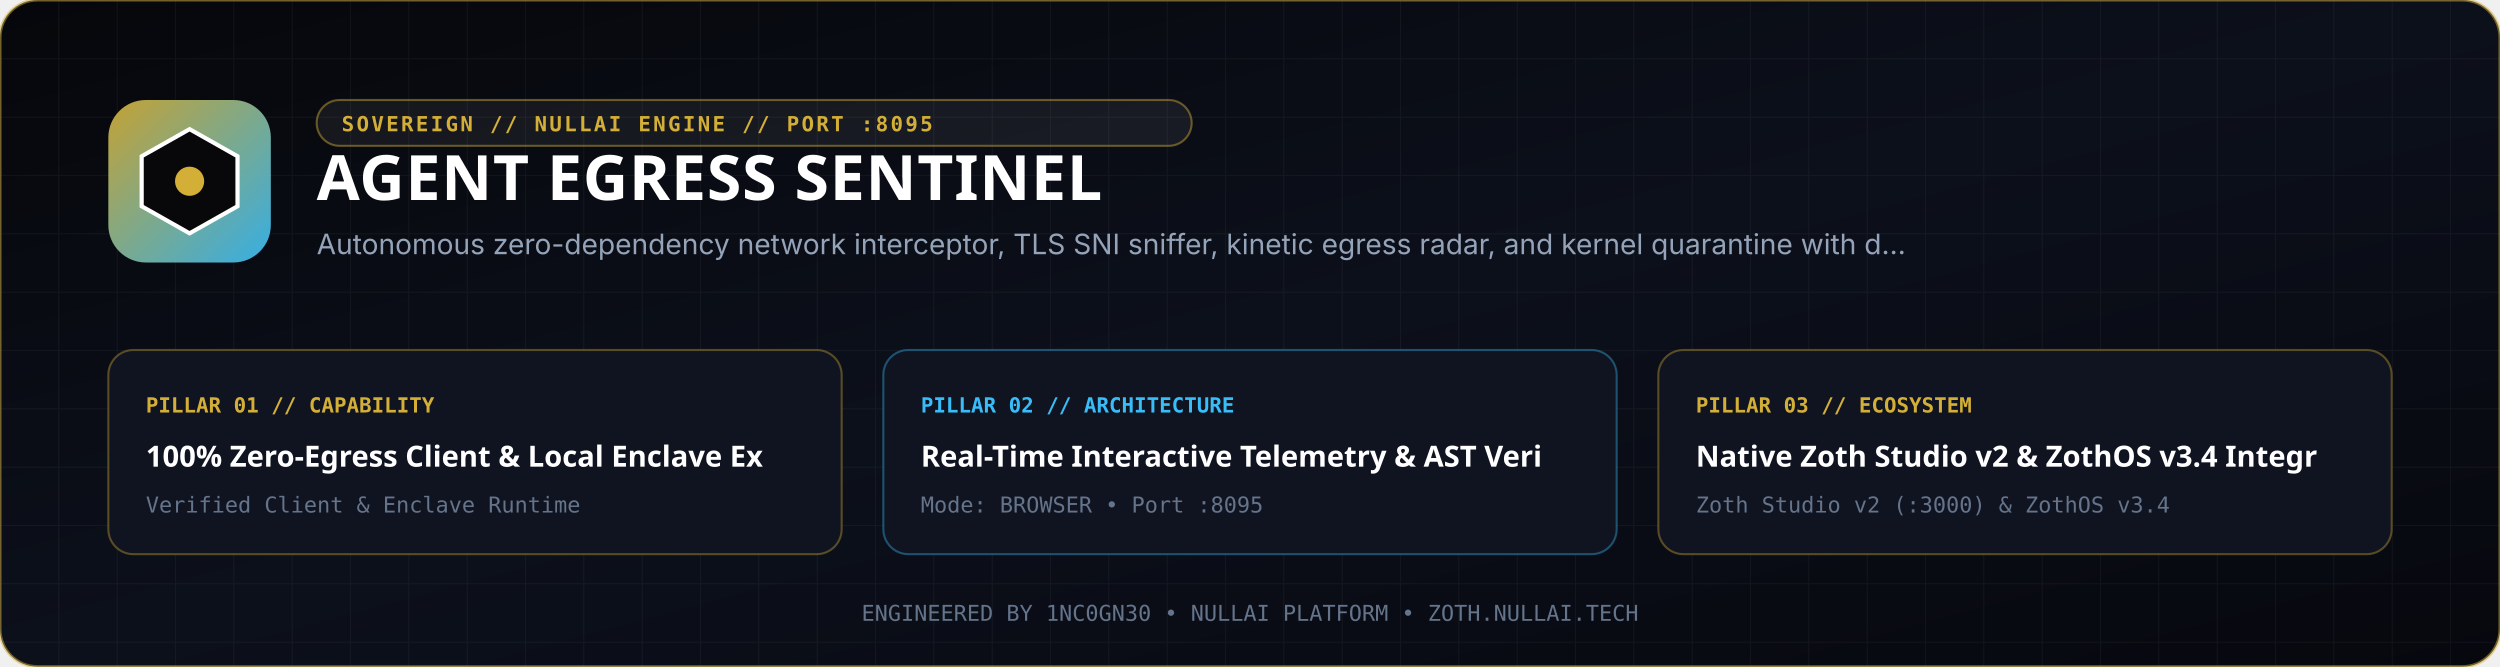
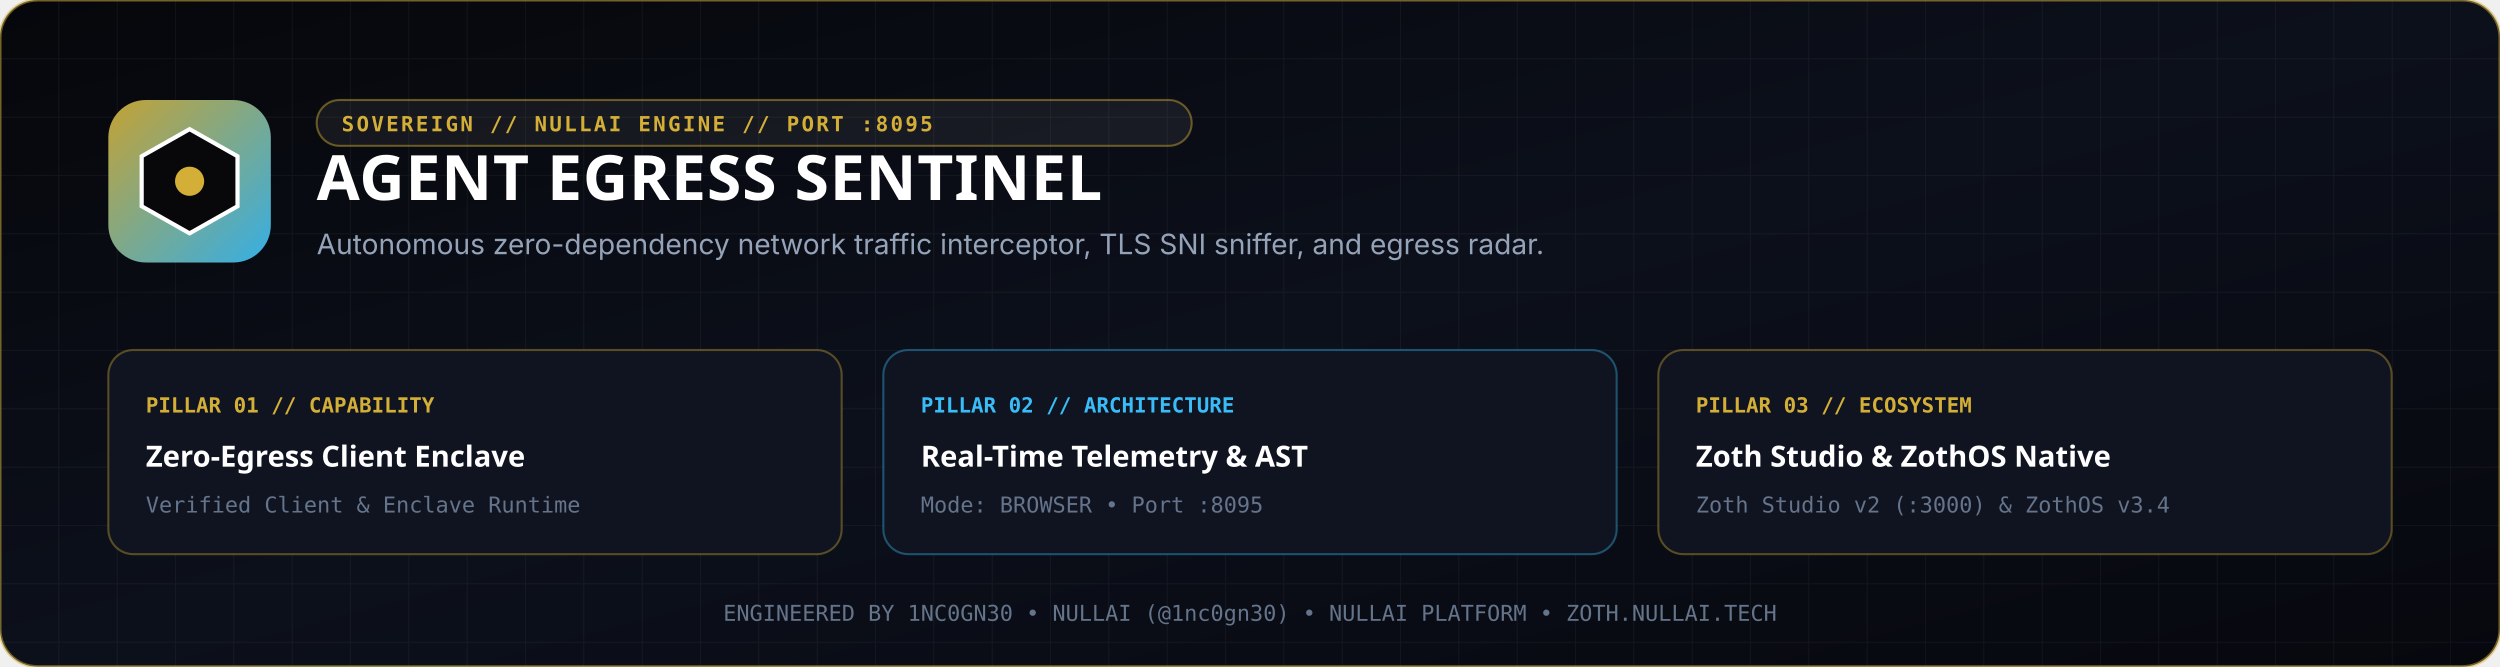
<svg xmlns="http://www.w3.org/2000/svg" viewBox="0 0 1200 320" width="100%" height="100%">
  <defs>
    <linearGradient id="bg" x1="0%" y1="0%" x2="100%" y2="100%">
      <stop offset="0%" stop-color="#06070B" />
      <stop offset="50%" stop-color="#0C101B" />
      <stop offset="100%" stop-color="#07080E" />
    </linearGradient>
    <linearGradient id="accent" x1="0%" y1="0%" x2="100%" y2="100%">
      <stop offset="0%" stop-color="#D4AF37" />
      <stop offset="100%" stop-color="#38BDF8" />
    </linearGradient>
    <pattern id="grid" width="28" height="28" patternUnits="userSpaceOnUse">
      <path d="M 28 0 L 0 0 0 28" fill="none" stroke="rgba(255,255,255,0.04)" stroke-width="1" />
    </pattern>
  </defs>
  <rect width="1200" height="320" rx="18" fill="url(#bg)" stroke="#D4AF37" stroke-opacity="0.5" stroke-width="1.5" />
  <rect width="1200" height="320" rx="18" fill="url(#grid)" />
  <g transform="translate(52, 48)">
    <rect width="78" height="78" rx="18" fill="url(#accent)" opacity="0.92" />
    <polygon points="39,14 62,27 62,51 39,64 16,51 16,27" fill="#08080B" stroke="#FFFFFF" stroke-width="2" />
    <circle cx="39" cy="39" r="7" fill="#D4AF37" />
  </g>
  <g transform="translate(152, 62)">
    <rect x="0" y="-14" width="420" height="22" rx="11" fill="rgba(255,255,255,0.06)" stroke="#D4AF37" stroke-opacity="0.45" />
    <text x="12" y="1" fill="#D4AF37" font-family="JetBrains Mono, monospace" font-size="10" font-weight="700" letter-spacing="1.1">SOVEREIGN // NULLAI ENGINE // PORT :8095</text>
    <text x="0" y="34" fill="#FFFFFF" font-family="Syne, Space Grotesk, sans-serif" font-size="30" font-weight="800" letter-spacing="0.4">AGENT EGRESS SENTINEL</text>
-     <text x="0" y="60" fill="#94A3B8" font-family="Inter, sans-serif" font-size="13.5">Autonomous zero-dependency network interceptor, TLS SNI sniffer, kinetic egress radar, and kernel quarantine with d...</text>
+     <text x="0" y="60" fill="#94A3B8" font-family="Inter, sans-serif" font-size="13.5">Autonomous zero-dependency network traffic interceptor, TLS SNI sniffer, and egress radar.</text>
  </g>
  <g transform="translate(52, 168)">
    <rect x="0" y="0" width="352" height="98" rx="12" fill="#101320" stroke="#D4AF37" stroke-opacity="0.38" />
    <text x="18" y="30" fill="#D4AF37" font-family="JetBrains Mono, monospace" font-size="10" font-weight="700">PILLAR 01 // CAPABILITY</text>
-     <text x="18" y="56" fill="#FFFFFF" font-family="Space Grotesk, sans-serif" font-size="14" font-weight="700">100% Zero-Egress Client &amp; Local Enclave Ex</text>
+     <text x="18" y="56" fill="#FFFFFF" font-family="Space Grotesk, sans-serif" font-size="14" font-weight="700">Zero-Egress Client Enclave</text>
    <text x="18" y="78" fill="#64748B" font-family="JetBrains Mono, monospace" font-size="10.5">Verified Client &amp; Enclave Runtime</text>
    <rect x="372" y="0" width="352" height="98" rx="12" fill="#101320" stroke="#38BDF8" stroke-opacity="0.38" />
    <text x="390" y="30" fill="#38BDF8" font-family="JetBrains Mono, monospace" font-size="10" font-weight="700">PILLAR 02 // ARCHITECTURE</text>
-     <text x="390" y="56" fill="#FFFFFF" font-family="Space Grotesk, sans-serif" font-size="14" font-weight="700">Real-Time Interactive Telemetry &amp; AST Veri</text>
+     <text x="390" y="56" fill="#FFFFFF" font-family="Space Grotesk, sans-serif" font-size="14" font-weight="700">Real-Time Telemetry &amp; AST</text>
    <text x="390" y="78" fill="#64748B" font-family="JetBrains Mono, monospace" font-size="10.5">Mode: BROWSER • Port :8095</text>
    <rect x="744" y="0" width="352" height="98" rx="12" fill="#101320" stroke="#D4AF37" stroke-opacity="0.38" />
    <text x="762" y="30" fill="#D4AF37" font-family="JetBrains Mono, monospace" font-size="10" font-weight="700">PILLAR 03 // ECOSYSTEM</text>
-     <text x="762" y="56" fill="#FFFFFF" font-family="Space Grotesk, sans-serif" font-size="14" font-weight="700">Native Zoth Studio v2 &amp; ZothOS v3.4 Integr</text>
+     <text x="762" y="56" fill="#FFFFFF" font-family="Space Grotesk, sans-serif" font-size="14" font-weight="700">Zoth Studio &amp; ZothOS Native</text>
    <text x="762" y="78" fill="#64748B" font-family="JetBrains Mono, monospace" font-size="10.5">Zoth Studio v2 (:3000) &amp; ZothOS v3.4</text>
  </g>
  <text x="600" y="298" text-anchor="middle" fill="#64748B" font-family="JetBrains Mono, monospace" font-size="10.5">
-     ENGINEERED BY 1NC0GN30  •  NULLAI PLATFORM  •  ZOTH.NULLAI.TECH
+     ENGINEERED BY 1NC0GN30 • NULLAI (@1nc0gn30)  •  NULLAI PLATFORM  •  ZOTH.NULLAI.TECH
  </text>
</svg>
